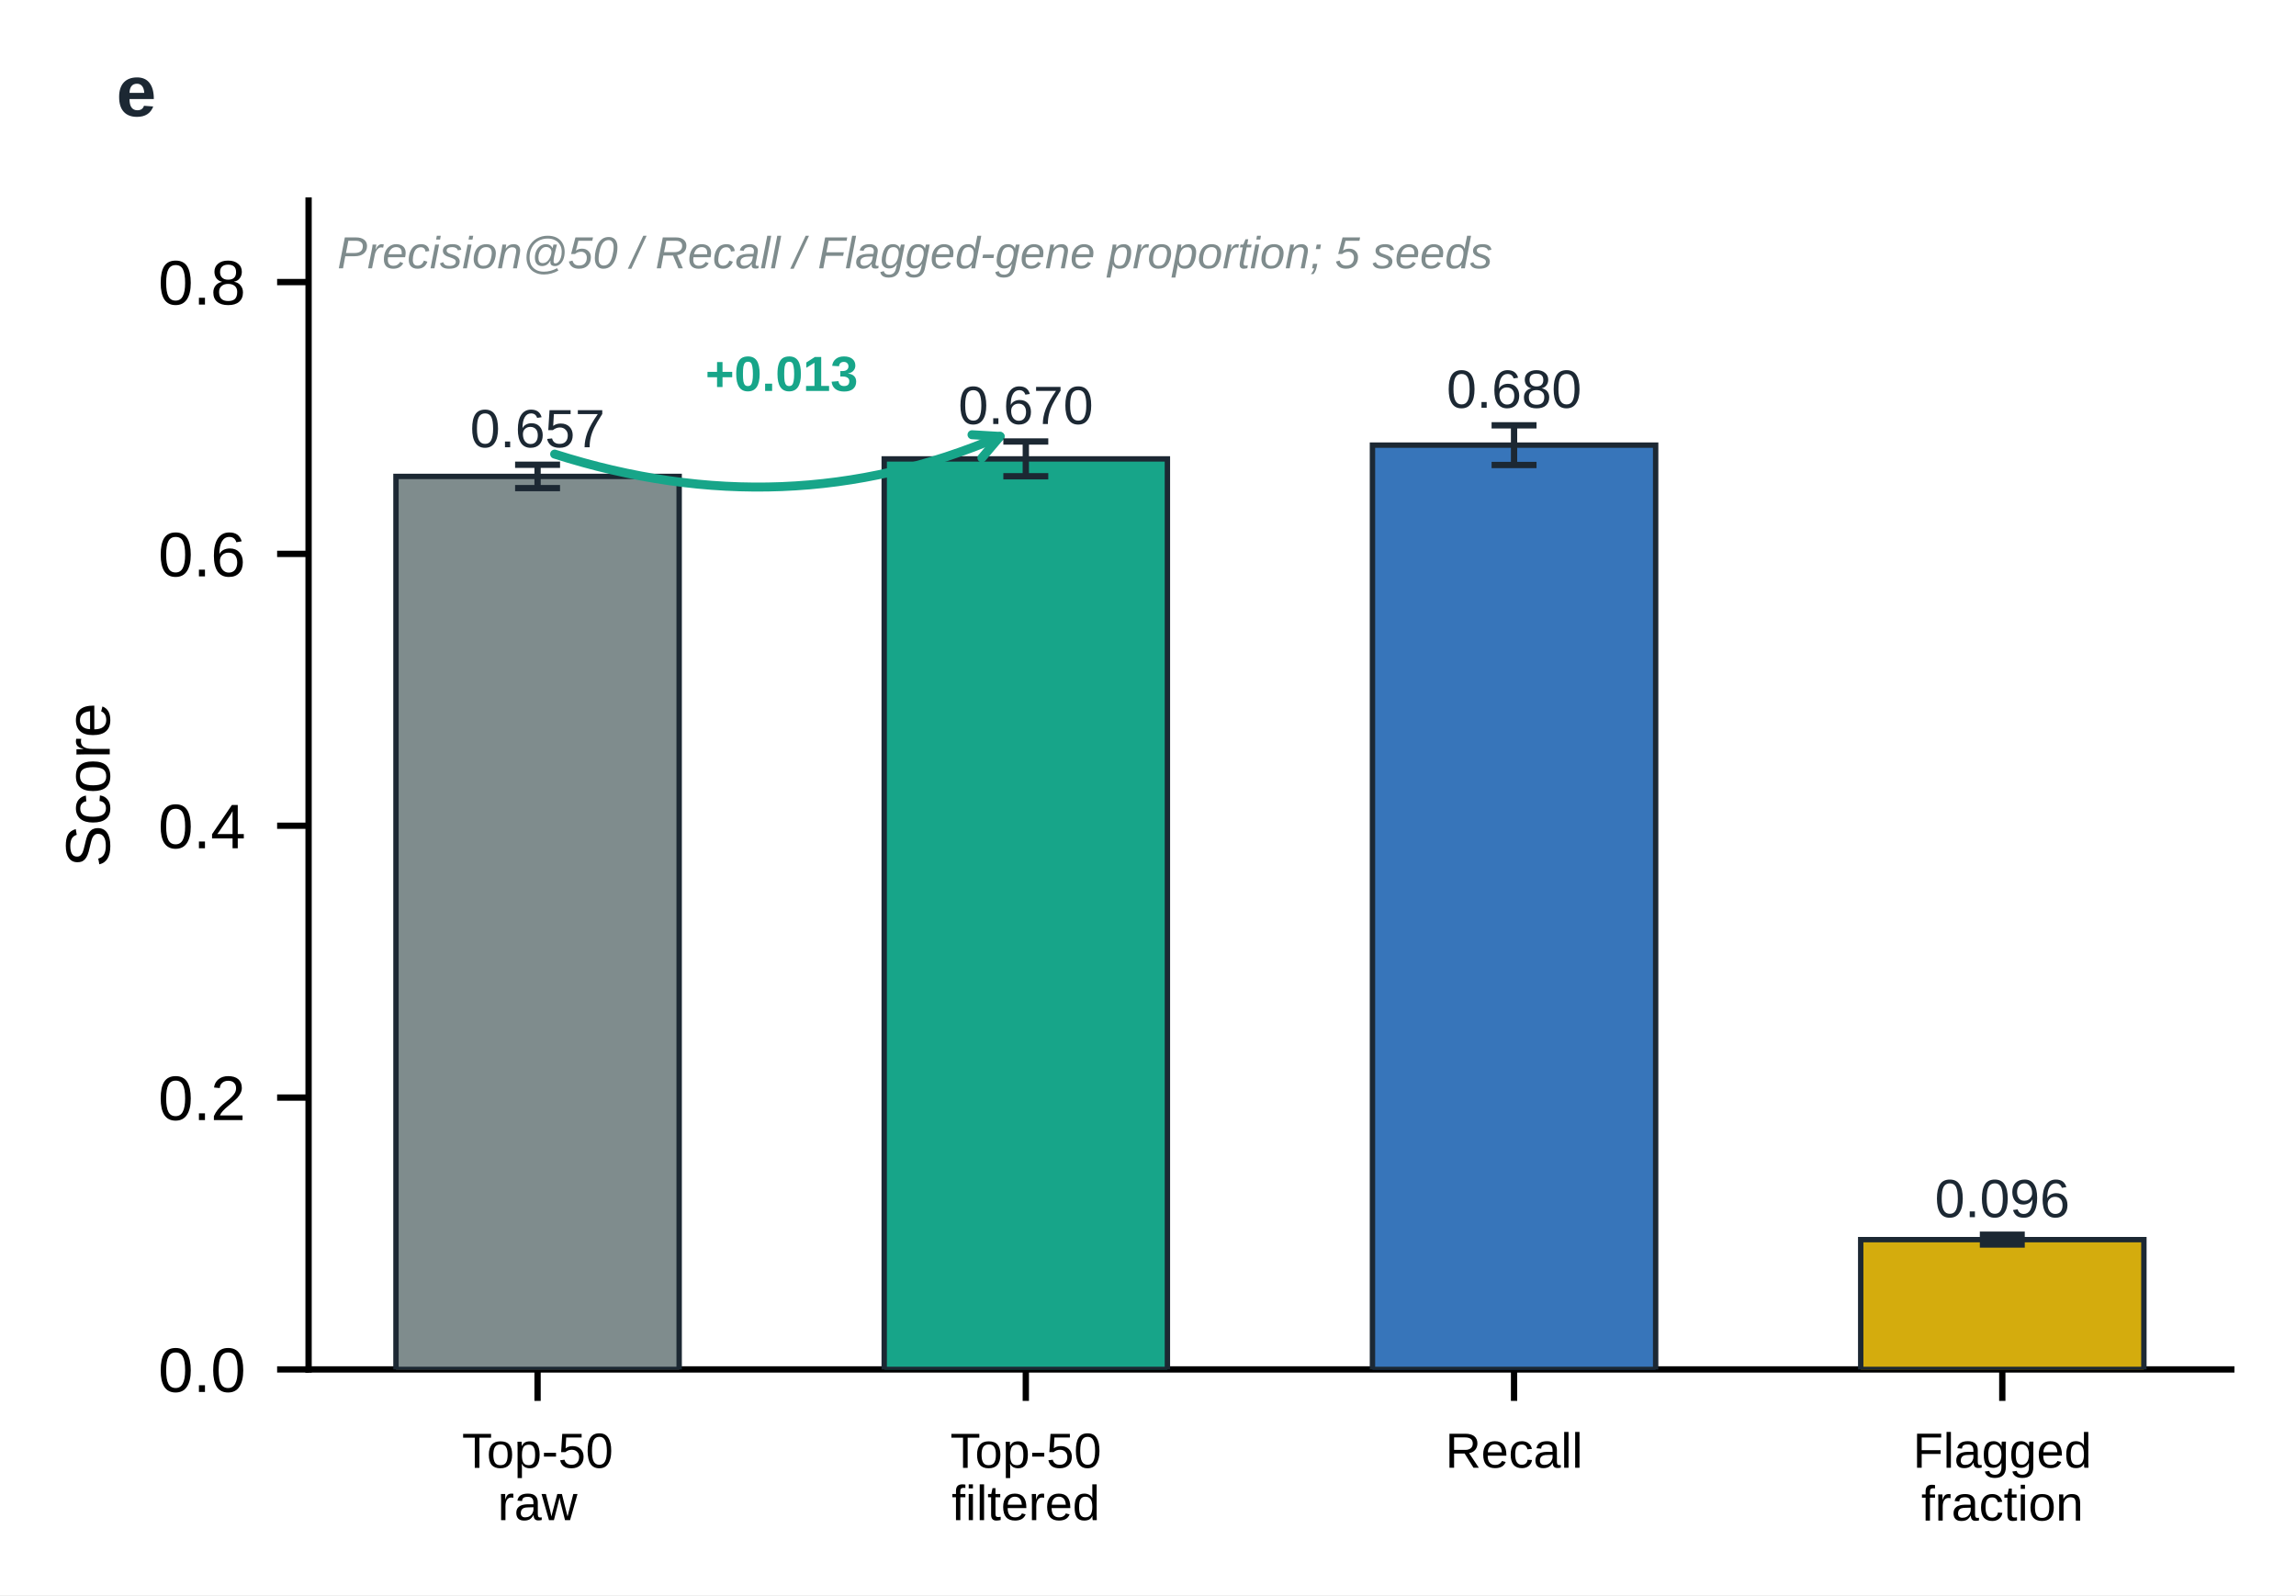
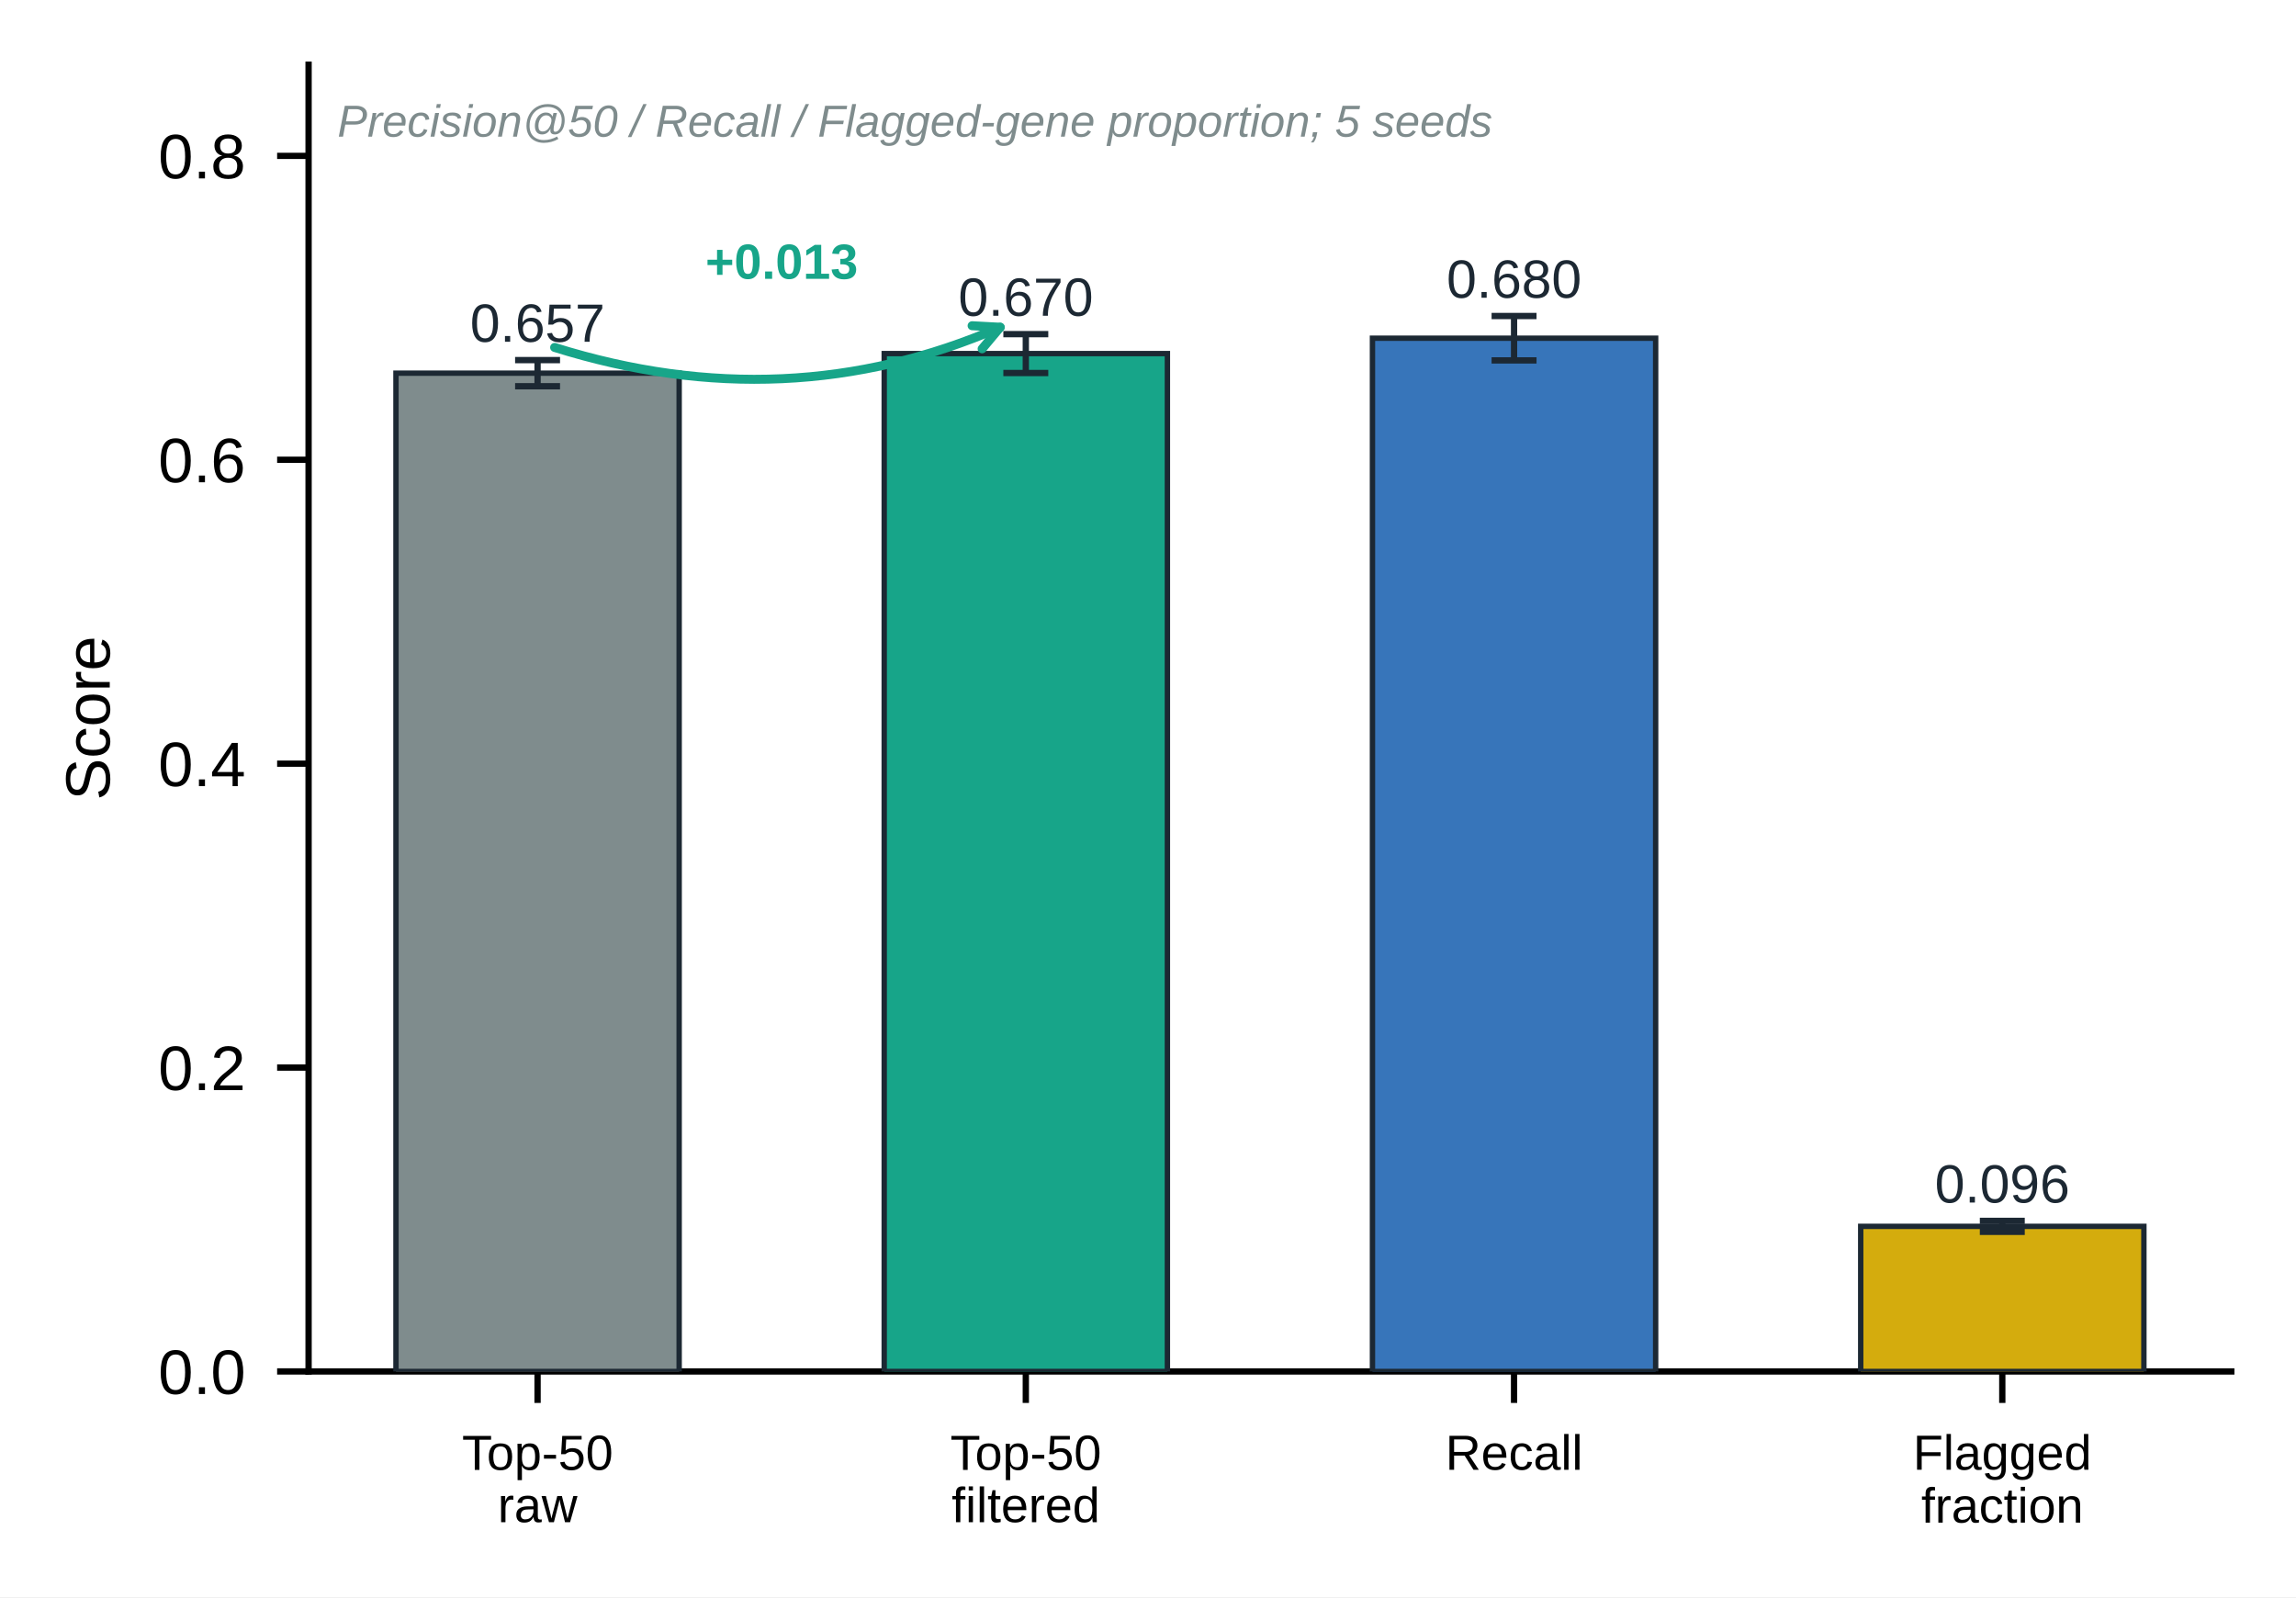
- <svg xmlns="http://www.w3.org/2000/svg" xmlns:xlink="http://www.w3.org/1999/xlink" width="255.45pt" height="177.489pt" viewBox="0 0 255.45 177.489" version="1.1">
+ <svg xmlns="http://www.w3.org/2000/svg" xmlns:xlink="http://www.w3.org/1999/xlink" width="255.45pt" height="177.7pt" viewBox="0 0 255.45 177.7" version="1.1">
  <defs>
    <style type="text/css">*{stroke-linejoin: round; stroke-linecap: butt}</style>
  </defs>
  <g id="figure_1">
    <g id="patch_1">
-       <path d="M 0 177.489  L 255.45 177.489  L 255.45 0  L 0 0  z " style="fill: #ffffff" />
+       <path d="M 0 177.7  L 255.45 177.7  L 255.45 0  L 0 0  z " style="fill: #ffffff" />
    </g>
    <g id="axes_1">
      <g id="patch_2">
-         <path d="M 34.332 152.378  L 248.25 152.378  L 248.25 22.309  L 34.332 22.309  z " style="fill: #ffffff" />
+         <path d="M 34.332 152.588  L 248.25 152.588  L 248.25 7.2  L 34.332 7.2  z " style="fill: #ffffff" />
      </g>
      <g id="matplotlib.axis_1">
        <g id="xtick_1">
          <g id="line2d_1">
            <defs>
-               <path id="m10168bd1f9" d="M 0 0  L 0 3.5  " style="stroke: #000000; stroke-width: 0.7" />
+               <path id="m83b16b1da6" d="M 0 0  L 0 3.5  " style="stroke: #000000; stroke-width: 0.7" />
            </defs>
            <g>
-               <use xlink:href="#m10168bd1f9" x="59.809" y="152.378" style="stroke: #000000; stroke-width: 0.7" />
+               <use xlink:href="#m83b16b1da6" x="59.809" y="152.588" style="stroke: #000000; stroke-width: 0.7" />
            </g>
          </g>
          <g id="text_1">
-             <text style="font: 5.5px 'Arial', 'DejaVu Sans', 'Liberation Sans', sans-serif" transform="translate(51.4021 163.3307)">Top-50</text>
-             <text style="font: 5.5px 'Arial', 'DejaVu Sans', 'Liberation Sans', sans-serif" transform="translate(55.37757 169.148)">raw</text>
+             <text style="font: 5.5px 'Arial', 'DejaVu Sans', 'Liberation Sans', sans-serif" transform="translate(51.4021 163.5412)">Top-50</text>
+             <text style="font: 5.5px 'Arial', 'DejaVu Sans', 'Liberation Sans', sans-serif" transform="translate(55.37757 169.3584)">raw</text>
          </g>
        </g>
        <g id="xtick_2">
          <g id="line2d_2">
            <g>
-               <use xlink:href="#m10168bd1f9" x="114.13" y="152.378" style="stroke: #000000; stroke-width: 0.7" />
+               <use xlink:href="#m83b16b1da6" x="114.13" y="152.588" style="stroke: #000000; stroke-width: 0.7" />
            </g>
          </g>
          <g id="text_2">
-             <text style="font: 5.5px 'Arial', 'DejaVu Sans', 'Liberation Sans', sans-serif" transform="translate(105.7236 163.3307)">Top-50</text>
-             <text style="font: 5.5px 'Arial', 'DejaVu Sans', 'Liberation Sans', sans-serif" transform="translate(105.8766 169.148)">filtered</text>
+             <text style="font: 5.5px 'Arial', 'DejaVu Sans', 'Liberation Sans', sans-serif" transform="translate(105.7236 163.5412)">Top-50</text>
+             <text style="font: 5.5px 'Arial', 'DejaVu Sans', 'Liberation Sans', sans-serif" transform="translate(105.8766 169.3584)">filtered</text>
          </g>
        </g>
        <g id="xtick_3">
          <g id="line2d_3">
            <g>
-               <use xlink:href="#m10168bd1f9" x="168.452" y="152.378" style="stroke: #000000; stroke-width: 0.7" />
+               <use xlink:href="#m83b16b1da6" x="168.452" y="152.588" style="stroke: #000000; stroke-width: 0.7" />
            </g>
          </g>
          <g id="text_3">
-             <text style="font: 5.5px 'Arial', 'DejaVu Sans', 'Liberation Sans', sans-serif; text-anchor: middle" x="168.452" y="163.314" transform="rotate(-0 168.4515 163.3144)">Recall</text>
+             <text style="font: 5.5px 'Arial', 'DejaVu Sans', 'Liberation Sans', sans-serif; text-anchor: middle" x="168.452" y="163.525" transform="rotate(-0 168.4515 163.5248)">Recall</text>
          </g>
        </g>
        <g id="xtick_4">
          <g id="line2d_4">
            <g>
-               <use xlink:href="#m10168bd1f9" x="222.773" y="152.378" style="stroke: #000000; stroke-width: 0.7" />
+               <use xlink:href="#m83b16b1da6" x="222.773" y="152.588" style="stroke: #000000; stroke-width: 0.7" />
            </g>
          </g>
          <g id="text_4">
-             <text style="font: 5.5px 'Arial', 'DejaVu Sans', 'Liberation Sans', sans-serif" transform="translate(212.8361 163.3144)">Flagged</text>
-             <text style="font: 5.5px 'Arial', 'DejaVu Sans', 'Liberation Sans', sans-serif" transform="translate(213.7556 169.1961)">fraction</text>
+             <text style="font: 5.5px 'Arial', 'DejaVu Sans', 'Liberation Sans', sans-serif" transform="translate(212.8361 163.5248)">Flagged</text>
+             <text style="font: 5.5px 'Arial', 'DejaVu Sans', 'Liberation Sans', sans-serif" transform="translate(213.7556 169.4066)">fraction</text>
          </g>
        </g>
      </g>
      <g id="matplotlib.axis_2">
        <g id="ytick_1">
          <g id="line2d_5">
            <defs>
-               <path id="mc43816a701" d="M 0 0  L -3.5 0  " style="stroke: #000000; stroke-width: 0.7" />
+               <path id="m0516f505bd" d="M 0 0  L -3.5 0  " style="stroke: #000000; stroke-width: 0.7" />
            </defs>
            <g>
-               <use xlink:href="#mc43816a701" x="34.332" y="152.378" style="stroke: #000000; stroke-width: 0.7" />
+               <use xlink:href="#m0516f505bd" x="34.332" y="152.588" style="stroke: #000000; stroke-width: 0.7" />
            </g>
          </g>
          <g id="text_5">
-             <text style="font: 7px 'Arial', 'DejaVu Sans', 'Liberation Sans', sans-serif; text-anchor: end" x="27.332" y="154.883" transform="rotate(-0 27.33172 154.8828)">0.0</text>
+             <text style="font: 7px 'Arial', 'DejaVu Sans', 'Liberation Sans', sans-serif; text-anchor: end" x="27.332" y="155.093" transform="rotate(-0 27.33172 155.0933)">0.0</text>
          </g>
        </g>
        <g id="ytick_2">
          <g id="line2d_6">
            <g>
-               <use xlink:href="#mc43816a701" x="34.332" y="122.129" style="stroke: #000000; stroke-width: 0.7" />
+               <use xlink:href="#m0516f505bd" x="34.332" y="118.777" style="stroke: #000000; stroke-width: 0.7" />
            </g>
          </g>
          <g id="text_6">
-             <text style="font: 7px 'Arial', 'DejaVu Sans', 'Liberation Sans', sans-serif; text-anchor: end" x="27.332" y="124.634" transform="rotate(-0 27.33172 124.6343)">0.2</text>
+             <text style="font: 7px 'Arial', 'DejaVu Sans', 'Liberation Sans', sans-serif; text-anchor: end" x="27.332" y="121.282" transform="rotate(-0 27.33172 121.2821)">0.2</text>
          </g>
        </g>
        <g id="ytick_3">
          <g id="line2d_7">
            <g>
-               <use xlink:href="#mc43816a701" x="34.332" y="91.881" style="stroke: #000000; stroke-width: 0.7" />
+               <use xlink:href="#m0516f505bd" x="34.332" y="84.966" style="stroke: #000000; stroke-width: 0.7" />
            </g>
          </g>
          <g id="text_7">
-             <text style="font: 7px 'Arial', 'DejaVu Sans', 'Liberation Sans', sans-serif; text-anchor: end" x="27.332" y="94.386" transform="rotate(-0 27.33172 94.38585)">0.4</text>
+             <text style="font: 7px 'Arial', 'DejaVu Sans', 'Liberation Sans', sans-serif; text-anchor: end" x="27.332" y="87.471" transform="rotate(-0 27.33172 87.47093)">0.4</text>
          </g>
        </g>
        <g id="ytick_4">
          <g id="line2d_8">
            <g>
-               <use xlink:href="#mc43816a701" x="34.332" y="61.632" style="stroke: #000000; stroke-width: 0.7" />
+               <use xlink:href="#m0516f505bd" x="34.332" y="51.155" style="stroke: #000000; stroke-width: 0.7" />
            </g>
          </g>
          <g id="text_8">
-             <text style="font: 7px 'Arial', 'DejaVu Sans', 'Liberation Sans', sans-serif; text-anchor: end" x="27.332" y="64.137" transform="rotate(-0 27.33172 64.13737)">0.6</text>
+             <text style="font: 7px 'Arial', 'DejaVu Sans', 'Liberation Sans', sans-serif; text-anchor: end" x="27.332" y="53.66" transform="rotate(-0 27.33172 53.65976)">0.6</text>
          </g>
        </g>
        <g id="ytick_5">
          <g id="line2d_9">
            <g>
-               <use xlink:href="#mc43816a701" x="34.332" y="31.384" style="stroke: #000000; stroke-width: 0.7" />
+               <use xlink:href="#m0516f505bd" x="34.332" y="17.343" style="stroke: #000000; stroke-width: 0.7" />
            </g>
          </g>
          <g id="text_9">
-             <text style="font: 7px 'Arial', 'DejaVu Sans', 'Liberation Sans', sans-serif; text-anchor: end" x="27.332" y="33.889" transform="rotate(-0 27.33172 33.88889)">0.8</text>
+             <text style="font: 7px 'Arial', 'DejaVu Sans', 'Liberation Sans', sans-serif; text-anchor: end" x="27.332" y="19.849" transform="rotate(-0 27.33172 19.84858)">0.8</text>
          </g>
        </g>
        <g id="text_10">
-           <text style="font: 7px 'Arial', 'DejaVu Sans', 'Liberation Sans', sans-serif; text-anchor: middle" x="12.21" y="87.343" transform="rotate(-90 12.21047 87.34334)">Score</text>
+           <text style="font: 7px 'Arial', 'DejaVu Sans', 'Liberation Sans', sans-serif; text-anchor: middle" x="12.21" y="79.894" transform="rotate(-90 12.21047 79.89402)">Score</text>
        </g>
      </g>
      <g id="patch_3">
-         <path d="M 34.332 152.378  L 34.332 22.309  " style="fill: none; stroke: #000000; stroke-width: 0.7; stroke-linejoin: miter; stroke-linecap: square" />
+         <path d="M 34.332 152.588  L 34.332 7.2  " style="fill: none; stroke: #000000; stroke-width: 0.7; stroke-linejoin: miter; stroke-linecap: square" />
      </g>
      <g id="patch_4">
-         <path d="M 34.332 152.378  L 248.25 152.378  " style="fill: none; stroke: #000000; stroke-width: 0.7; stroke-linejoin: miter; stroke-linecap: square" />
+         <path d="M 34.332 152.588  L 248.25 152.588  " style="fill: none; stroke: #000000; stroke-width: 0.7; stroke-linejoin: miter; stroke-linecap: square" />
      </g>
      <g id="patch_5">
-         <path d="M 44.055 152.378  L 75.562 152.378  L 75.562 53.011  L 44.055 53.011  z " clip-path="url(#pce552da67d)" style="fill: #7f8c8d; stroke: #1c2833; stroke-width: 0.6; stroke-linejoin: miter" />
+         <path d="M 44.055 152.588  L 75.562 152.588  L 75.562 41.518  L 44.055 41.518  z " clip-path="url(#p47a49dd39d)" style="fill: #7f8c8d; stroke: #1c2833; stroke-width: 0.6; stroke-linejoin: miter" />
      </g>
      <g id="patch_6">
-         <path d="M 98.377 152.378  L 129.883 152.378  L 129.883 51.06  L 98.377 51.06  z " clip-path="url(#pce552da67d)" style="fill: #17a589; stroke: #1c2833; stroke-width: 0.6; stroke-linejoin: miter" />
+         <path d="M 98.377 152.588  L 129.883 152.588  L 129.883 39.338  L 98.377 39.338  z " clip-path="url(#p47a49dd39d)" style="fill: #17a589; stroke: #1c2833; stroke-width: 0.6; stroke-linejoin: miter" />
      </g>
      <g id="patch_7">
-         <path d="M 152.698 152.378  L 184.205 152.378  L 184.205 49.533  L 152.698 49.533  z " clip-path="url(#pce552da67d)" style="fill: #3775ba; stroke: #1c2833; stroke-width: 0.6; stroke-linejoin: miter" />
+         <path d="M 152.698 152.588  L 184.205 152.588  L 184.205 37.63  L 152.698 37.63  z " clip-path="url(#p47a49dd39d)" style="fill: #3775ba; stroke: #1c2833; stroke-width: 0.6; stroke-linejoin: miter" />
      </g>
      <g id="patch_8">
-         <path d="M 207.02 152.378  L 238.526 152.378  L 238.526 137.934  L 207.02 137.934  z " clip-path="url(#pce552da67d)" style="fill: #d4ac0d; stroke: #1c2833; stroke-width: 0.6; stroke-linejoin: miter" />
+         <path d="M 207.02 152.588  L 238.526 152.588  L 238.526 136.443  L 207.02 136.443  z " clip-path="url(#p47a49dd39d)" style="fill: #d4ac0d; stroke: #1c2833; stroke-width: 0.6; stroke-linejoin: miter" />
      </g>
      <g id="patch_9">
-         <path d="M 61.709 50.528  Q 87.452 58.746 111.27 48.559  " style="fill: none; stroke: #17a589; stroke-linecap: round" />
-         <path d="M 108.145 48.373  L 111.27 48.559  L 109.246 50.947  " style="fill: none; stroke: #17a589; stroke-linecap: round" />
+         <path d="M 61.707 38.655  Q 87.509 46.736 111.282 36.408  " style="fill: none; stroke: #17a589; stroke-linecap: round" />
+         <path d="M 108.156 36.24  L 111.282 36.408  L 109.272 38.808  " style="fill: none; stroke: #17a589; stroke-linecap: round" />
      </g>
      <g id="text_11">
-         <text style="fill: #17a589; font: 700 5.5px 'Arial', 'DejaVu Sans', 'Liberation Sans', sans-serif; text-anchor: middle" x="86.969" y="43.502" transform="rotate(-0 86.96926 43.50173)">+0.013</text>
+         <text style="fill: #17a589; font: 700 5.5px 'Arial', 'DejaVu Sans', 'Liberation Sans', sans-serif; text-anchor: middle" x="86.969" y="31.017" transform="rotate(-0 86.96926 31.01654)">+0.013</text>
      </g>
      <g id="text_12">
-         <text style="fill: #1c2833; font: 6px 'Arial', 'DejaVu Sans', 'Liberation Sans', sans-serif; text-anchor: middle" x="59.809" y="49.762" transform="rotate(-0 59.80851 49.76192)">0.657</text>
+         <text style="fill: #1c2833; font: 6px 'Arial', 'DejaVu Sans', 'Liberation Sans', sans-serif; text-anchor: middle" x="59.809" y="38.027" transform="rotate(-0 59.80851 38.02668)">0.657</text>
      </g>
      <g id="text_13">
-         <text style="fill: #1c2833; font: 6px 'Arial', 'DejaVu Sans', 'Liberation Sans', sans-serif; text-anchor: middle" x="114.13" y="47.176" transform="rotate(-0 114.13 47.17568)">0.670</text>
+         <text style="fill: #1c2833; font: 6px 'Arial', 'DejaVu Sans', 'Liberation Sans', sans-serif; text-anchor: middle" x="114.13" y="35.136" transform="rotate(-0 114.13 35.13582)">0.670</text>
      </g>
      <g id="text_14">
-         <text style="fill: #1c2833; font: 6px 'Arial', 'DejaVu Sans', 'Liberation Sans', sans-serif; text-anchor: middle" x="168.452" y="45.376" transform="rotate(-0 168.4515 45.37589)">0.680</text>
+         <text style="fill: #1c2833; font: 6px 'Arial', 'DejaVu Sans', 'Liberation Sans', sans-serif; text-anchor: middle" x="168.452" y="33.124" transform="rotate(-0 168.4515 33.12406)">0.680</text>
      </g>
      <g id="text_15">
-         <text style="fill: #1c2833; font: 6px 'Arial', 'DejaVu Sans', 'Liberation Sans', sans-serif; text-anchor: middle" x="222.773" y="135.441" transform="rotate(-0 222.773 135.4407)">0.096</text>
+         <text style="fill: #1c2833; font: 6px 'Arial', 'DejaVu Sans', 'Liberation Sans', sans-serif; text-anchor: middle" x="222.773" y="133.797" transform="rotate(-0 222.773 133.7968)">0.096</text>
      </g>
      <g id="text_16">
        <g id="patch_10">
-           <path d="M 36.04 32.409  L 167.513 32.409  L 167.513 24.711  L 36.04 24.711  z " style="fill: #ffffff; opacity: 0.85" />
+           <path d="M 36.04 17.759  L 167.513 17.759  L 167.513 10.062  L 36.04 10.062  z " style="fill: #ffffff; opacity: 0.85" />
        </g>
-         <text style="fill: #7f8c8d; font: italic 5px 'Arial', 'DejaVu Sans', 'Liberation Sans', sans-serif; text-anchor: start" x="37.54" y="29.856" transform="rotate(-0 37.54049 29.85647)">Precision@50 / Recall / Flagged-gene proportion; 5 seeds</text>
-       </g>
-       <g id="text_17">
-         <text style="fill: #1c2833; font: 700 8px 'Arial', 'DejaVu Sans', 'Liberation Sans', sans-serif; text-anchor: start" x="12.94" y="12.926" transform="rotate(-0 12.93991 12.92625)">e</text>
+         <text style="fill: #7f8c8d; font: italic 5px 'Arial', 'DejaVu Sans', 'Liberation Sans', sans-serif; text-anchor: start" x="37.54" y="15.207" transform="rotate(-0 37.54049 15.20695)">Precision@50 / Recall / Flagged-gene proportion; 5 seeds</text>
      </g>
      <g id="LineCollection_1">
-         <path d="M 59.809 54.312  L 59.809 51.711  " clip-path="url(#pce552da67d)" style="fill: none; stroke: #1c2833; stroke-width: 0.7" />
-         <path d="M 114.13 52.996  L 114.13 49.124  " clip-path="url(#pce552da67d)" style="fill: none; stroke: #1c2833; stroke-width: 0.7" />
-         <path d="M 168.452 51.741  L 168.452 47.325  " clip-path="url(#pce552da67d)" style="fill: none; stroke: #1c2833; stroke-width: 0.7" />
-         <path d="M 222.773 138.478  L 222.773 137.389  " clip-path="url(#pce552da67d)" style="fill: none; stroke: #1c2833; stroke-width: 0.7" />
+         <path d="M 59.809 42.972  L 59.809 40.064  " clip-path="url(#p47a49dd39d)" style="fill: none; stroke: #1c2833; stroke-width: 0.7" />
+         <path d="M 114.13 41.501  L 114.13 37.174  " clip-path="url(#p47a49dd39d)" style="fill: none; stroke: #1c2833; stroke-width: 0.7" />
+         <path d="M 168.452 40.098  L 168.452 35.162  " clip-path="url(#p47a49dd39d)" style="fill: none; stroke: #1c2833; stroke-width: 0.7" />
+         <path d="M 222.773 137.052  L 222.773 135.835  " clip-path="url(#p47a49dd39d)" style="fill: none; stroke: #1c2833; stroke-width: 0.7" />
      </g>
      <g id="line2d_10">
        <defs>
-           <path id="m2f858c82ba" d="M 2.5 0  L -2.5 -0  " style="stroke: #1c2833; stroke-width: 0.7" />
+           <path id="mb18609bbc6" d="M 2.5 0  L -2.5 -0  " style="stroke: #1c2833; stroke-width: 0.7" />
        </defs>
-         <g clip-path="url(#pce552da67d)">
-           <use xlink:href="#m2f858c82ba" x="59.809" y="54.312" style="fill: #1c2833; stroke: #1c2833; stroke-width: 0.7" />
-           <use xlink:href="#m2f858c82ba" x="114.13" y="52.996" style="fill: #1c2833; stroke: #1c2833; stroke-width: 0.7" />
-           <use xlink:href="#m2f858c82ba" x="168.452" y="51.741" style="fill: #1c2833; stroke: #1c2833; stroke-width: 0.7" />
-           <use xlink:href="#m2f858c82ba" x="222.773" y="138.478" style="fill: #1c2833; stroke: #1c2833; stroke-width: 0.7" />
+         <g clip-path="url(#p47a49dd39d)">
+           <use xlink:href="#mb18609bbc6" x="59.809" y="42.972" style="fill: #1c2833; stroke: #1c2833; stroke-width: 0.7" />
+           <use xlink:href="#mb18609bbc6" x="114.13" y="41.501" style="fill: #1c2833; stroke: #1c2833; stroke-width: 0.7" />
+           <use xlink:href="#mb18609bbc6" x="168.452" y="40.098" style="fill: #1c2833; stroke: #1c2833; stroke-width: 0.7" />
+           <use xlink:href="#mb18609bbc6" x="222.773" y="137.052" style="fill: #1c2833; stroke: #1c2833; stroke-width: 0.7" />
        </g>
      </g>
      <g id="line2d_11">
-         <g clip-path="url(#pce552da67d)">
-           <use xlink:href="#m2f858c82ba" x="59.809" y="51.711" style="fill: #1c2833; stroke: #1c2833; stroke-width: 0.7" />
-           <use xlink:href="#m2f858c82ba" x="114.13" y="49.124" style="fill: #1c2833; stroke: #1c2833; stroke-width: 0.7" />
-           <use xlink:href="#m2f858c82ba" x="168.452" y="47.325" style="fill: #1c2833; stroke: #1c2833; stroke-width: 0.7" />
-           <use xlink:href="#m2f858c82ba" x="222.773" y="137.389" style="fill: #1c2833; stroke: #1c2833; stroke-width: 0.7" />
+         <g clip-path="url(#p47a49dd39d)">
+           <use xlink:href="#mb18609bbc6" x="59.809" y="40.064" style="fill: #1c2833; stroke: #1c2833; stroke-width: 0.7" />
+           <use xlink:href="#mb18609bbc6" x="114.13" y="37.174" style="fill: #1c2833; stroke: #1c2833; stroke-width: 0.7" />
+           <use xlink:href="#mb18609bbc6" x="168.452" y="35.162" style="fill: #1c2833; stroke: #1c2833; stroke-width: 0.7" />
+           <use xlink:href="#mb18609bbc6" x="222.773" y="135.835" style="fill: #1c2833; stroke: #1c2833; stroke-width: 0.7" />
        </g>
      </g>
    </g>
  </g>
  <defs>
-     <clipPath id="pce552da67d">
-       <rect x="34.332" y="22.309" width="213.918" height="130.068" />
+     <clipPath id="p47a49dd39d">
+       <rect x="34.332" y="7.2" width="213.918" height="145.388" />
    </clipPath>
  </defs>
</svg>
